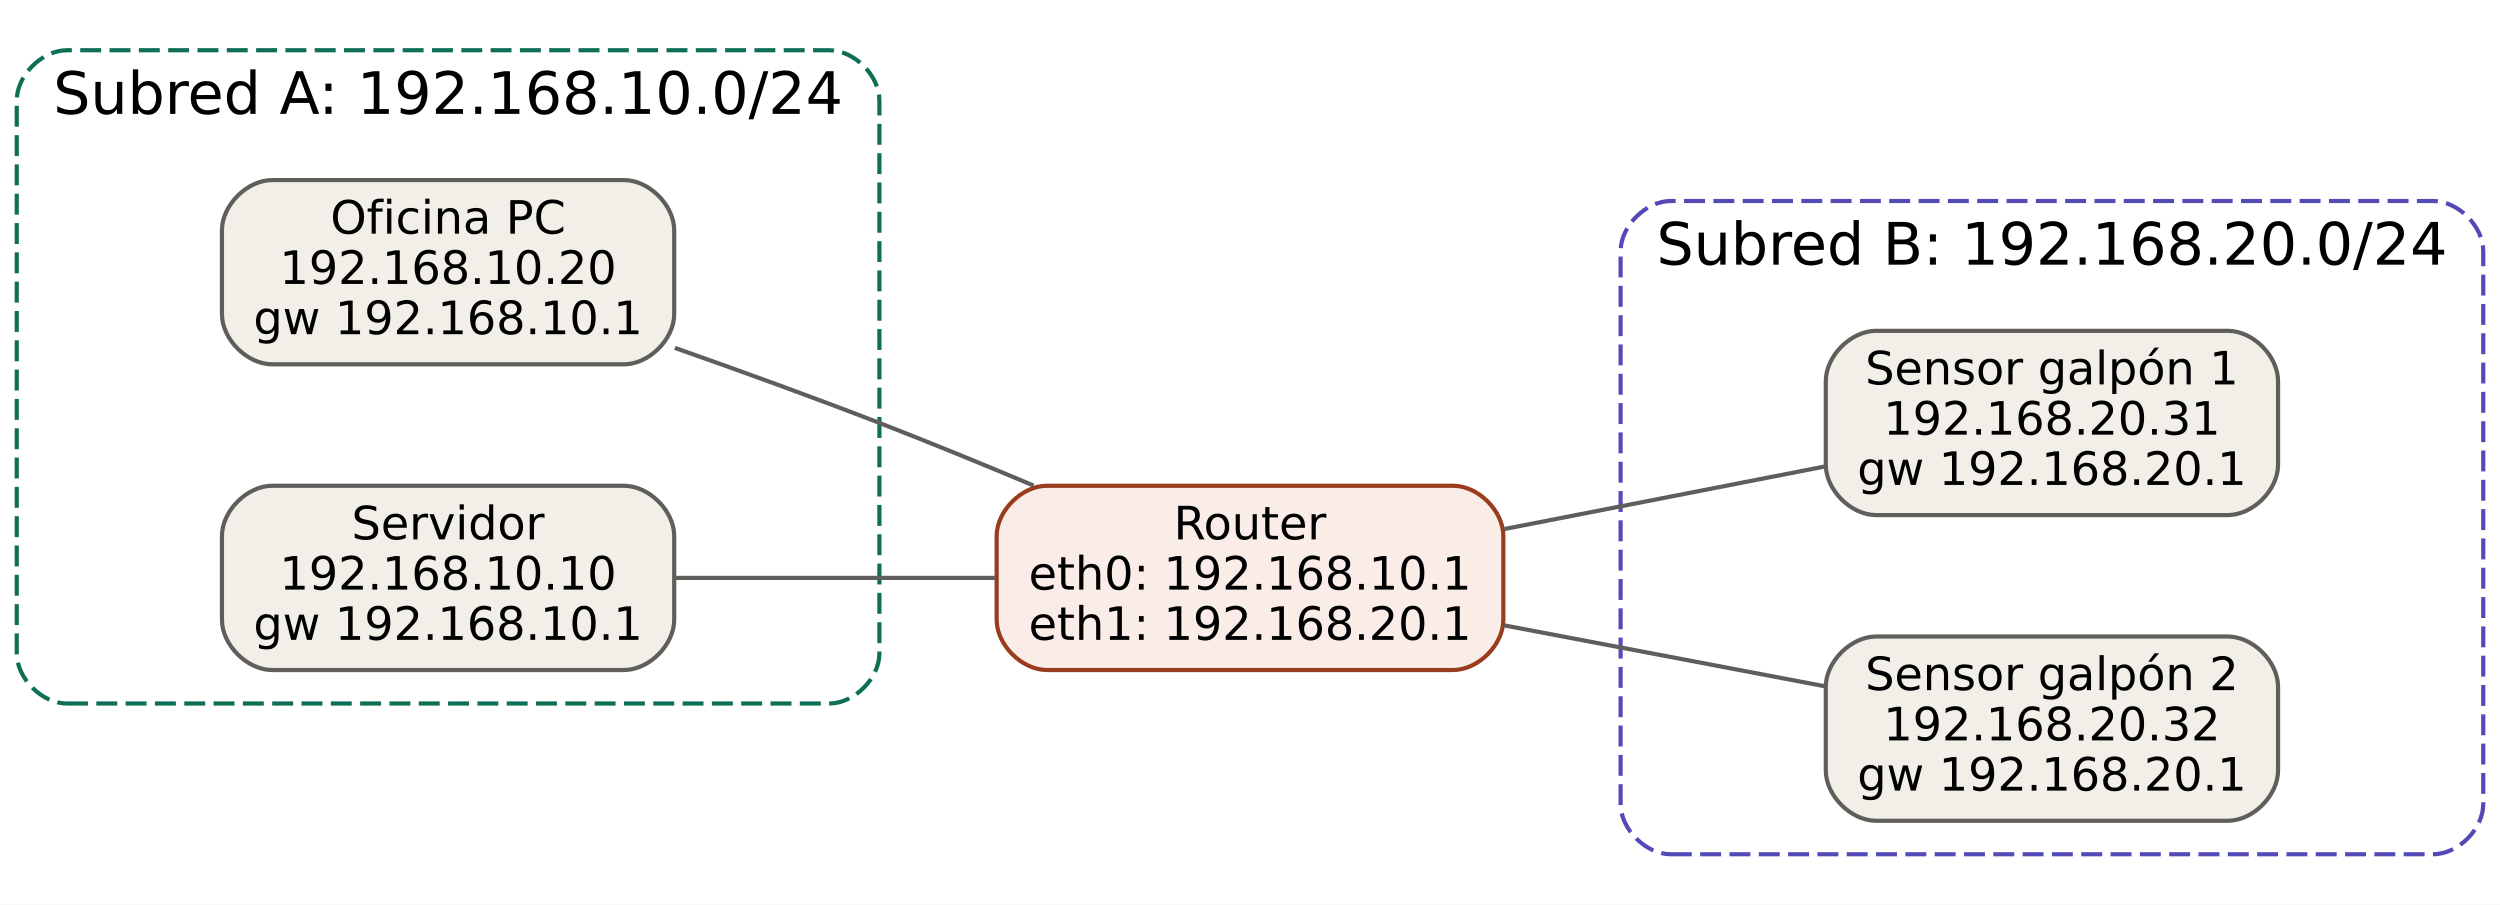
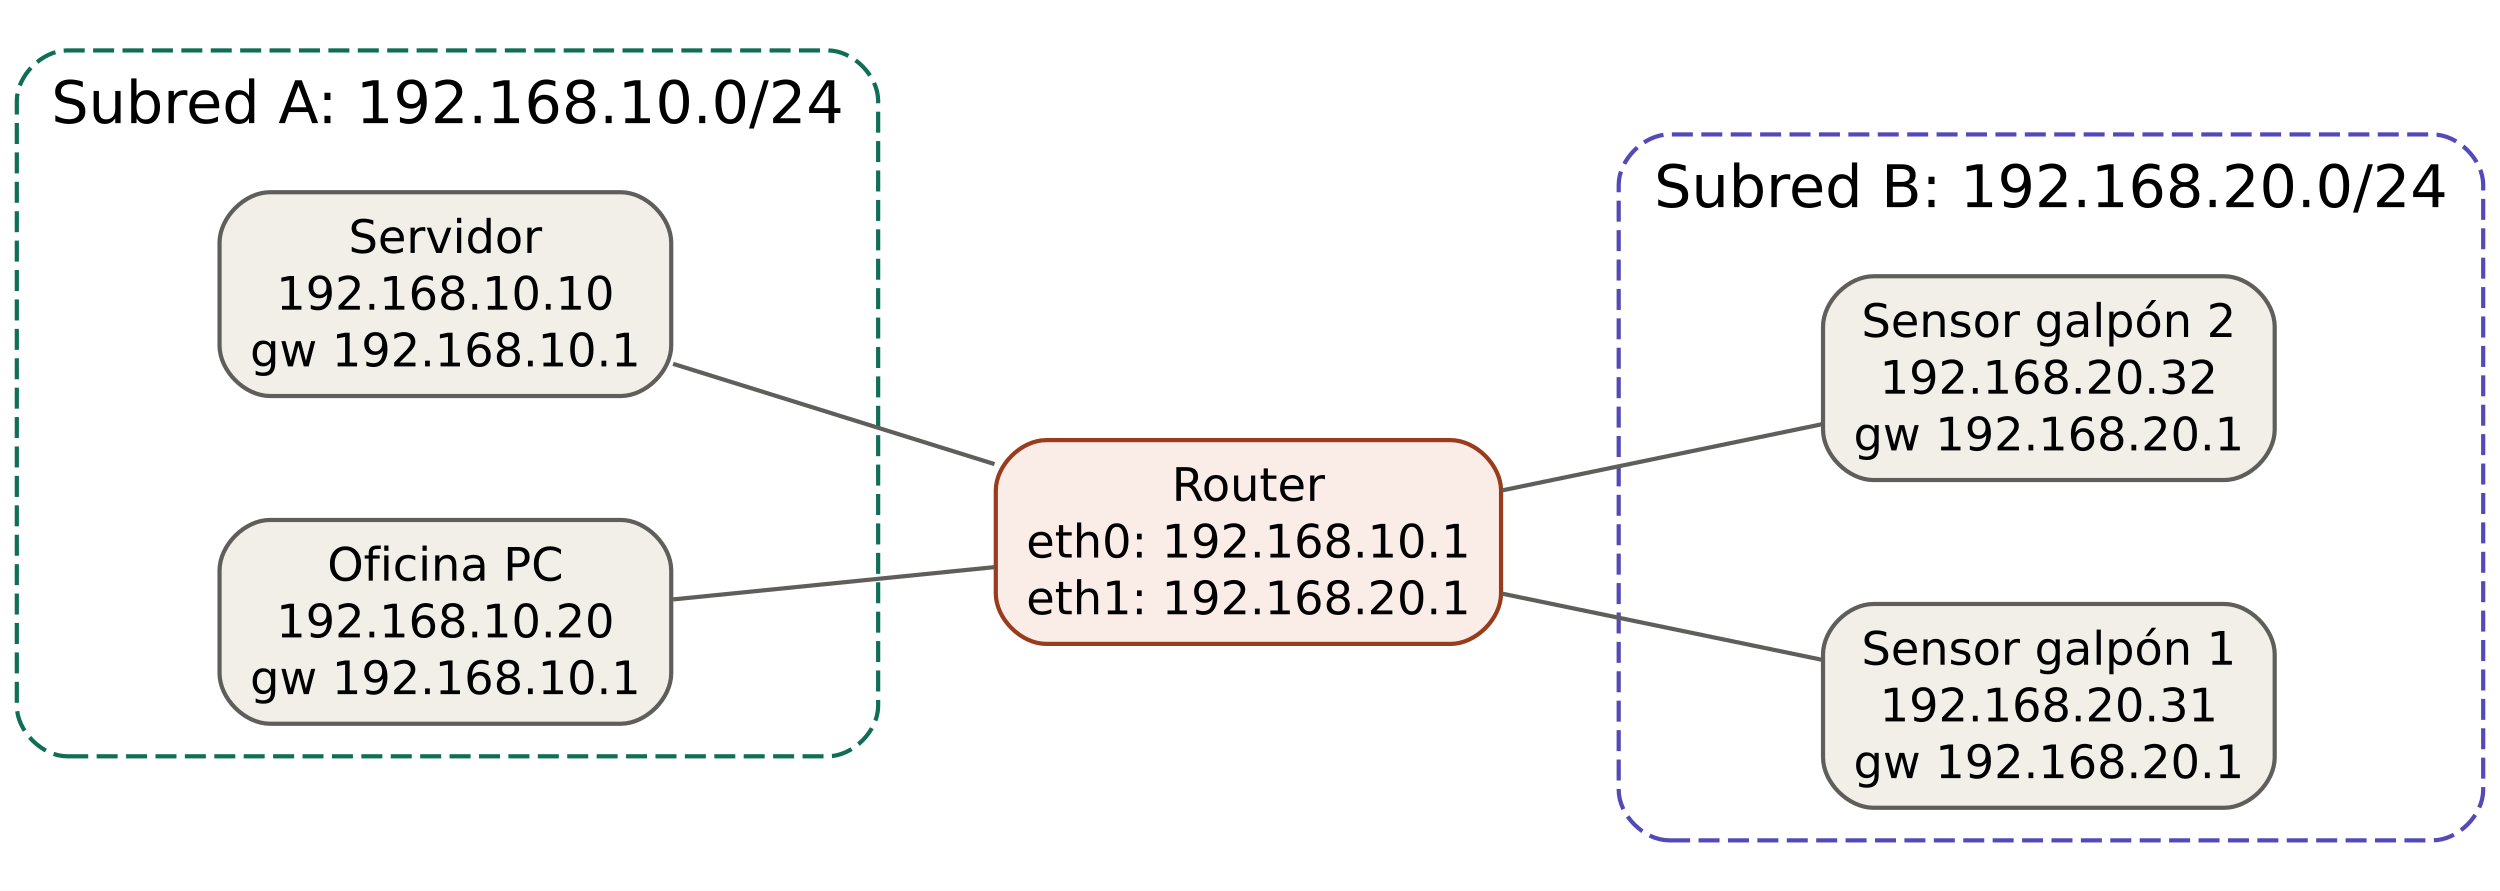
- <svg xmlns="http://www.w3.org/2000/svg" width="597pt" height="216pt" viewBox="0.00 0.00 597.00 216.00">
-   <g id="graph0" class="graph" transform="scale(1 1) rotate(0) translate(4 212)">
-     <polygon fill="white" stroke="transparent" points="-4,4 -4,-212 593,-212 593,4 -4,4" />
+ <svg xmlns="http://www.w3.org/2000/svg" width="595pt" height="212pt" viewBox="0.00 0.00 595.00 212.00">
+   <g id="graph0" class="graph" transform="scale(1 1) rotate(0) translate(4 208)">
+     <polygon fill="white" stroke="none" points="-4,4 -4,-208 591,-208 591,4 -4,4" />
    <g id="clust1" class="cluster">
-       <path fill="white" stroke="#0f6e56" stroke-dasharray="5,2" d="M12,-44C12,-44 194,-44 194,-44 200,-44 206,-50 206,-56 206,-56 206,-188 206,-188 206,-194 200,-200 194,-200 194,-200 12,-200 12,-200 6,-200 0,-194 0,-188 0,-188 0,-56 0,-56 0,-50 6,-44 12,-44" />
-       <text text-anchor="middle" x="103" y="-184.8" font-family="DejaVu Sans" font-size="14.00">Subred A: 192.168.10.0/24</text>
+       <path fill="white" stroke="#0f6e56" stroke-dasharray="5,2" d="M12,-28C12,-28 193,-28 193,-28 199,-28 205,-34 205,-40 205,-40 205,-184 205,-184 205,-190 199,-196 193,-196 193,-196 12,-196 12,-196 6,-196 0,-190 0,-184 0,-184 0,-40 0,-40 0,-34 6,-28 12,-28" />
+       <text xml:space="preserve" text-anchor="middle" x="102.5" y="-178.7" font-family="DejaVu Sans" font-size="14.00">Subred A: 192.168.10.0/24</text>
    </g>
    <g id="clust2" class="cluster">
-       <path fill="white" stroke="#534ab7" stroke-dasharray="5,2" d="M395,-8C395,-8 577,-8 577,-8 583,-8 589,-14 589,-20 589,-20 589,-152 589,-152 589,-158 583,-164 577,-164 577,-164 395,-164 395,-164 389,-164 383,-158 383,-152 383,-152 383,-20 383,-20 383,-14 389,-8 395,-8" />
-       <text text-anchor="middle" x="486" y="-148.8" font-family="DejaVu Sans" font-size="14.00">Subred B: 192.168.20.0/24</text>
+       <path fill="white" stroke="#534ab7" stroke-dasharray="5,2" d="M393.25,-8C393.25,-8 575,-8 575,-8 581,-8 587,-14 587,-20 587,-20 587,-164 587,-164 587,-170 581,-176 575,-176 575,-176 393.25,-176 393.25,-176 387.25,-176 381.25,-170 381.25,-164 381.25,-164 381.25,-20 381.25,-20 381.25,-14 387.25,-8 393.25,-8" />
+       <text xml:space="preserve" text-anchor="middle" x="484.12" y="-158.7" font-family="DejaVu Sans" font-size="14.00">Subred B: 192.168.20.0/24</text>
    </g>
    <g id="node1" class="node">
-       <path fill="#f1efe8" stroke="#5f5e5a" d="M145,-169C145,-169 61,-169 61,-169 55,-169 49,-163 49,-157 49,-157 49,-137 49,-137 49,-131 55,-125 61,-125 61,-125 145,-125 145,-125 151,-125 157,-131 157,-137 157,-137 157,-157 157,-157 157,-163 151,-169 145,-169" />
-       <text text-anchor="middle" x="103" y="-156.2" font-family="DejaVu Sans" font-size="11.00">Oficina PC</text>
-       <text text-anchor="middle" x="103" y="-144.2" font-family="DejaVu Sans" font-size="11.00">192.168.10.20</text>
-       <text text-anchor="middle" x="103" y="-132.2" font-family="DejaVu Sans" font-size="11.00">gw 192.168.10.1</text>
+       <path fill="#f1efe8" stroke="#5f5e5a" d="M143.75,-84.25C143.75,-84.25 60.25,-84.25 60.25,-84.25 54.25,-84.25 48.25,-78.25 48.25,-72.25 48.25,-72.25 48.25,-47.75 48.25,-47.75 48.25,-41.75 54.25,-35.75 60.25,-35.75 60.25,-35.75 143.75,-35.75 143.75,-35.75 149.75,-35.75 155.75,-41.75 155.75,-47.75 155.75,-47.75 155.75,-72.25 155.75,-72.25 155.75,-78.25 149.75,-84.25 143.75,-84.25" />
+       <text xml:space="preserve" text-anchor="middle" x="102" y="-69.8" font-family="DejaVu Sans" font-size="11.00">Oficina PC</text>
+       <text xml:space="preserve" text-anchor="middle" x="102" y="-56.3" font-family="DejaVu Sans" font-size="11.00">192.168.10.20</text>
+       <text xml:space="preserve" text-anchor="middle" x="102" y="-42.8" font-family="DejaVu Sans" font-size="11.00">gw 192.168.10.1</text>
    </g>
    <g id="node5" class="node">
-       <path fill="#faece7" stroke="#993c1d" d="M343,-96C343,-96 246,-96 246,-96 240,-96 234,-90 234,-84 234,-84 234,-64 234,-64 234,-58 240,-52 246,-52 246,-52 343,-52 343,-52 349,-52 355,-58 355,-64 355,-64 355,-84 355,-84 355,-90 349,-96 343,-96" />
-       <text text-anchor="middle" x="294.5" y="-83.2" font-family="DejaVu Sans" font-size="11.00">Router</text>
-       <text text-anchor="middle" x="294.5" y="-71.2" font-family="DejaVu Sans" font-size="11.00">eth0: 192.168.10.1</text>
-       <text text-anchor="middle" x="294.5" y="-59.2" font-family="DejaVu Sans" font-size="11.00">eth1: 192.168.20.1</text>
+       <path fill="#faece7" stroke="#993c1d" d="M341.25,-103.25C341.25,-103.25 245,-103.25 245,-103.25 239,-103.25 233,-97.25 233,-91.25 233,-91.25 233,-66.75 233,-66.75 233,-60.75 239,-54.75 245,-54.75 245,-54.75 341.25,-54.75 341.25,-54.75 347.25,-54.75 353.25,-60.75 353.25,-66.75 353.25,-66.75 353.25,-91.25 353.25,-91.25 353.25,-97.25 347.25,-103.25 341.25,-103.25" />
+       <text xml:space="preserve" text-anchor="middle" x="293.12" y="-88.8" font-family="DejaVu Sans" font-size="11.00">Router</text>
+       <text xml:space="preserve" text-anchor="middle" x="293.12" y="-75.3" font-family="DejaVu Sans" font-size="11.00">eth0: 192.168.10.1</text>
+       <text xml:space="preserve" text-anchor="middle" x="293.12" y="-61.8" font-family="DejaVu Sans" font-size="11.00">eth1: 192.168.20.1</text>
    </g>
    <g id="edge1" class="edge">
-       <path fill="none" stroke="#5f5e5a" d="M157.16,-128.92C172.96,-123.37 190.24,-117.11 206,-111 218,-106.35 230.8,-101.1 242.82,-96.05" />
+       <path fill="none" stroke="#5f5e5a" d="M156.19,-65.34C180,-67.74 208.18,-70.57 232.69,-73.03" />
    </g>
    <g id="node2" class="node">
-       <path fill="#f1efe8" stroke="#5f5e5a" d="M145,-96C145,-96 61,-96 61,-96 55,-96 49,-90 49,-84 49,-84 49,-64 49,-64 49,-58 55,-52 61,-52 61,-52 145,-52 145,-52 151,-52 157,-58 157,-64 157,-64 157,-84 157,-84 157,-90 151,-96 145,-96" />
-       <text text-anchor="middle" x="103" y="-83.2" font-family="DejaVu Sans" font-size="11.00">Servidor</text>
-       <text text-anchor="middle" x="103" y="-71.2" font-family="DejaVu Sans" font-size="11.00">192.168.10.10</text>
-       <text text-anchor="middle" x="103" y="-59.2" font-family="DejaVu Sans" font-size="11.00">gw 192.168.10.1</text>
+       <path fill="#f1efe8" stroke="#5f5e5a" d="M143.75,-162.25C143.75,-162.25 60.25,-162.25 60.25,-162.25 54.25,-162.25 48.25,-156.25 48.25,-150.25 48.25,-150.25 48.25,-125.75 48.25,-125.75 48.25,-119.75 54.25,-113.75 60.25,-113.75 60.25,-113.75 143.75,-113.75 143.75,-113.75 149.75,-113.75 155.75,-119.75 155.75,-125.75 155.75,-125.75 155.75,-150.25 155.75,-150.25 155.75,-156.25 149.75,-162.25 143.75,-162.25" />
+       <text xml:space="preserve" text-anchor="middle" x="102" y="-147.8" font-family="DejaVu Sans" font-size="11.00">Servidor</text>
+       <text xml:space="preserve" text-anchor="middle" x="102" y="-134.3" font-family="DejaVu Sans" font-size="11.00">192.168.10.10</text>
+       <text xml:space="preserve" text-anchor="middle" x="102" y="-120.8" font-family="DejaVu Sans" font-size="11.00">gw 192.168.10.1</text>
    </g>
    <g id="edge2" class="edge">
-       <path fill="none" stroke="#5f5e5a" d="M157.04,-74C180.91,-74 209.19,-74 233.8,-74" />
+       <path fill="none" stroke="#5f5e5a" d="M156.19,-121.41C180,-113.98 208.18,-105.19 232.69,-97.54" />
    </g>
    <g id="node3" class="node">
-       <path fill="#f1efe8" stroke="#5f5e5a" d="M528,-133C528,-133 444,-133 444,-133 438,-133 432,-127 432,-121 432,-121 432,-101 432,-101 432,-95 438,-89 444,-89 444,-89 528,-89 528,-89 534,-89 540,-95 540,-101 540,-101 540,-121 540,-121 540,-127 534,-133 528,-133" />
-       <text text-anchor="middle" x="486" y="-120.2" font-family="DejaVu Sans" font-size="11.00">Sensor galpón 1</text>
-       <text text-anchor="middle" x="486" y="-108.2" font-family="DejaVu Sans" font-size="11.00">192.168.20.31</text>
-       <text text-anchor="middle" x="486" y="-96.2" font-family="DejaVu Sans" font-size="11.00">gw 192.168.20.1</text>
+       <path fill="#f1efe8" stroke="#5f5e5a" d="M525.38,-64.25C525.38,-64.25 441.88,-64.25 441.88,-64.25 435.88,-64.25 429.88,-58.25 429.88,-52.25 429.88,-52.25 429.88,-27.75 429.88,-27.75 429.88,-21.75 435.88,-15.75 441.88,-15.75 441.88,-15.75 525.38,-15.75 525.38,-15.75 531.38,-15.75 537.38,-21.75 537.38,-27.75 537.38,-27.75 537.38,-52.25 537.38,-52.25 537.38,-58.25 531.38,-64.25 525.38,-64.25" />
+       <text xml:space="preserve" text-anchor="middle" x="483.62" y="-49.8" font-family="DejaVu Sans" font-size="11.00">Sensor galpón 1</text>
+       <text xml:space="preserve" text-anchor="middle" x="483.62" y="-36.3" font-family="DejaVu Sans" font-size="11.00">192.168.20.31</text>
+       <text xml:space="preserve" text-anchor="middle" x="483.62" y="-22.8" font-family="DejaVu Sans" font-size="11.00">gw 192.168.20.1</text>
    </g>
    <g id="node4" class="node">
-       <path fill="#f1efe8" stroke="#5f5e5a" d="M528,-60C528,-60 444,-60 444,-60 438,-60 432,-54 432,-48 432,-48 432,-28 432,-28 432,-22 438,-16 444,-16 444,-16 528,-16 528,-16 534,-16 540,-22 540,-28 540,-28 540,-48 540,-48 540,-54 534,-60 528,-60" />
-       <text text-anchor="middle" x="486" y="-47.2" font-family="DejaVu Sans" font-size="11.00">Sensor galpón 2</text>
-       <text text-anchor="middle" x="486" y="-35.2" font-family="DejaVu Sans" font-size="11.00">192.168.20.32</text>
-       <text text-anchor="middle" x="486" y="-23.2" font-family="DejaVu Sans" font-size="11.00">gw 192.168.20.1</text>
+       <path fill="#f1efe8" stroke="#5f5e5a" d="M525.38,-142.25C525.38,-142.25 441.88,-142.25 441.88,-142.25 435.88,-142.25 429.88,-136.25 429.88,-130.25 429.88,-130.25 429.88,-105.75 429.88,-105.75 429.88,-99.75 435.88,-93.75 441.88,-93.75 441.88,-93.75 525.38,-93.75 525.38,-93.75 531.38,-93.75 537.38,-99.75 537.38,-105.75 537.38,-105.75 537.38,-130.25 537.38,-130.25 537.38,-136.25 531.38,-142.25 525.38,-142.25" />
+       <text xml:space="preserve" text-anchor="middle" x="483.62" y="-127.8" font-family="DejaVu Sans" font-size="11.00">Sensor galpón 2</text>
+       <text xml:space="preserve" text-anchor="middle" x="483.62" y="-114.3" font-family="DejaVu Sans" font-size="11.00">192.168.20.32</text>
+       <text xml:space="preserve" text-anchor="middle" x="483.62" y="-100.8" font-family="DejaVu Sans" font-size="11.00">gw 192.168.20.1</text>
    </g>
    <g id="edge3" class="edge">
-       <path fill="none" stroke="#5f5e5a" d="M355.2,-85.66C379.72,-90.44 407.88,-95.94 431.69,-100.59" />
+       <path fill="none" stroke="#5f5e5a" d="M353.51,-66.71C377.9,-61.67 405.91,-55.87 429.6,-50.97" />
    </g>
    <g id="edge4" class="edge">
-       <path fill="none" stroke="#5f5e5a" d="M355.2,-62.66C379.72,-58 407.88,-52.65 431.69,-48.13" />
+       <path fill="none" stroke="#5f5e5a" d="M353.51,-91.29C377.9,-96.33 405.91,-102.13 429.6,-107.03" />
    </g>
  </g>
</svg>
